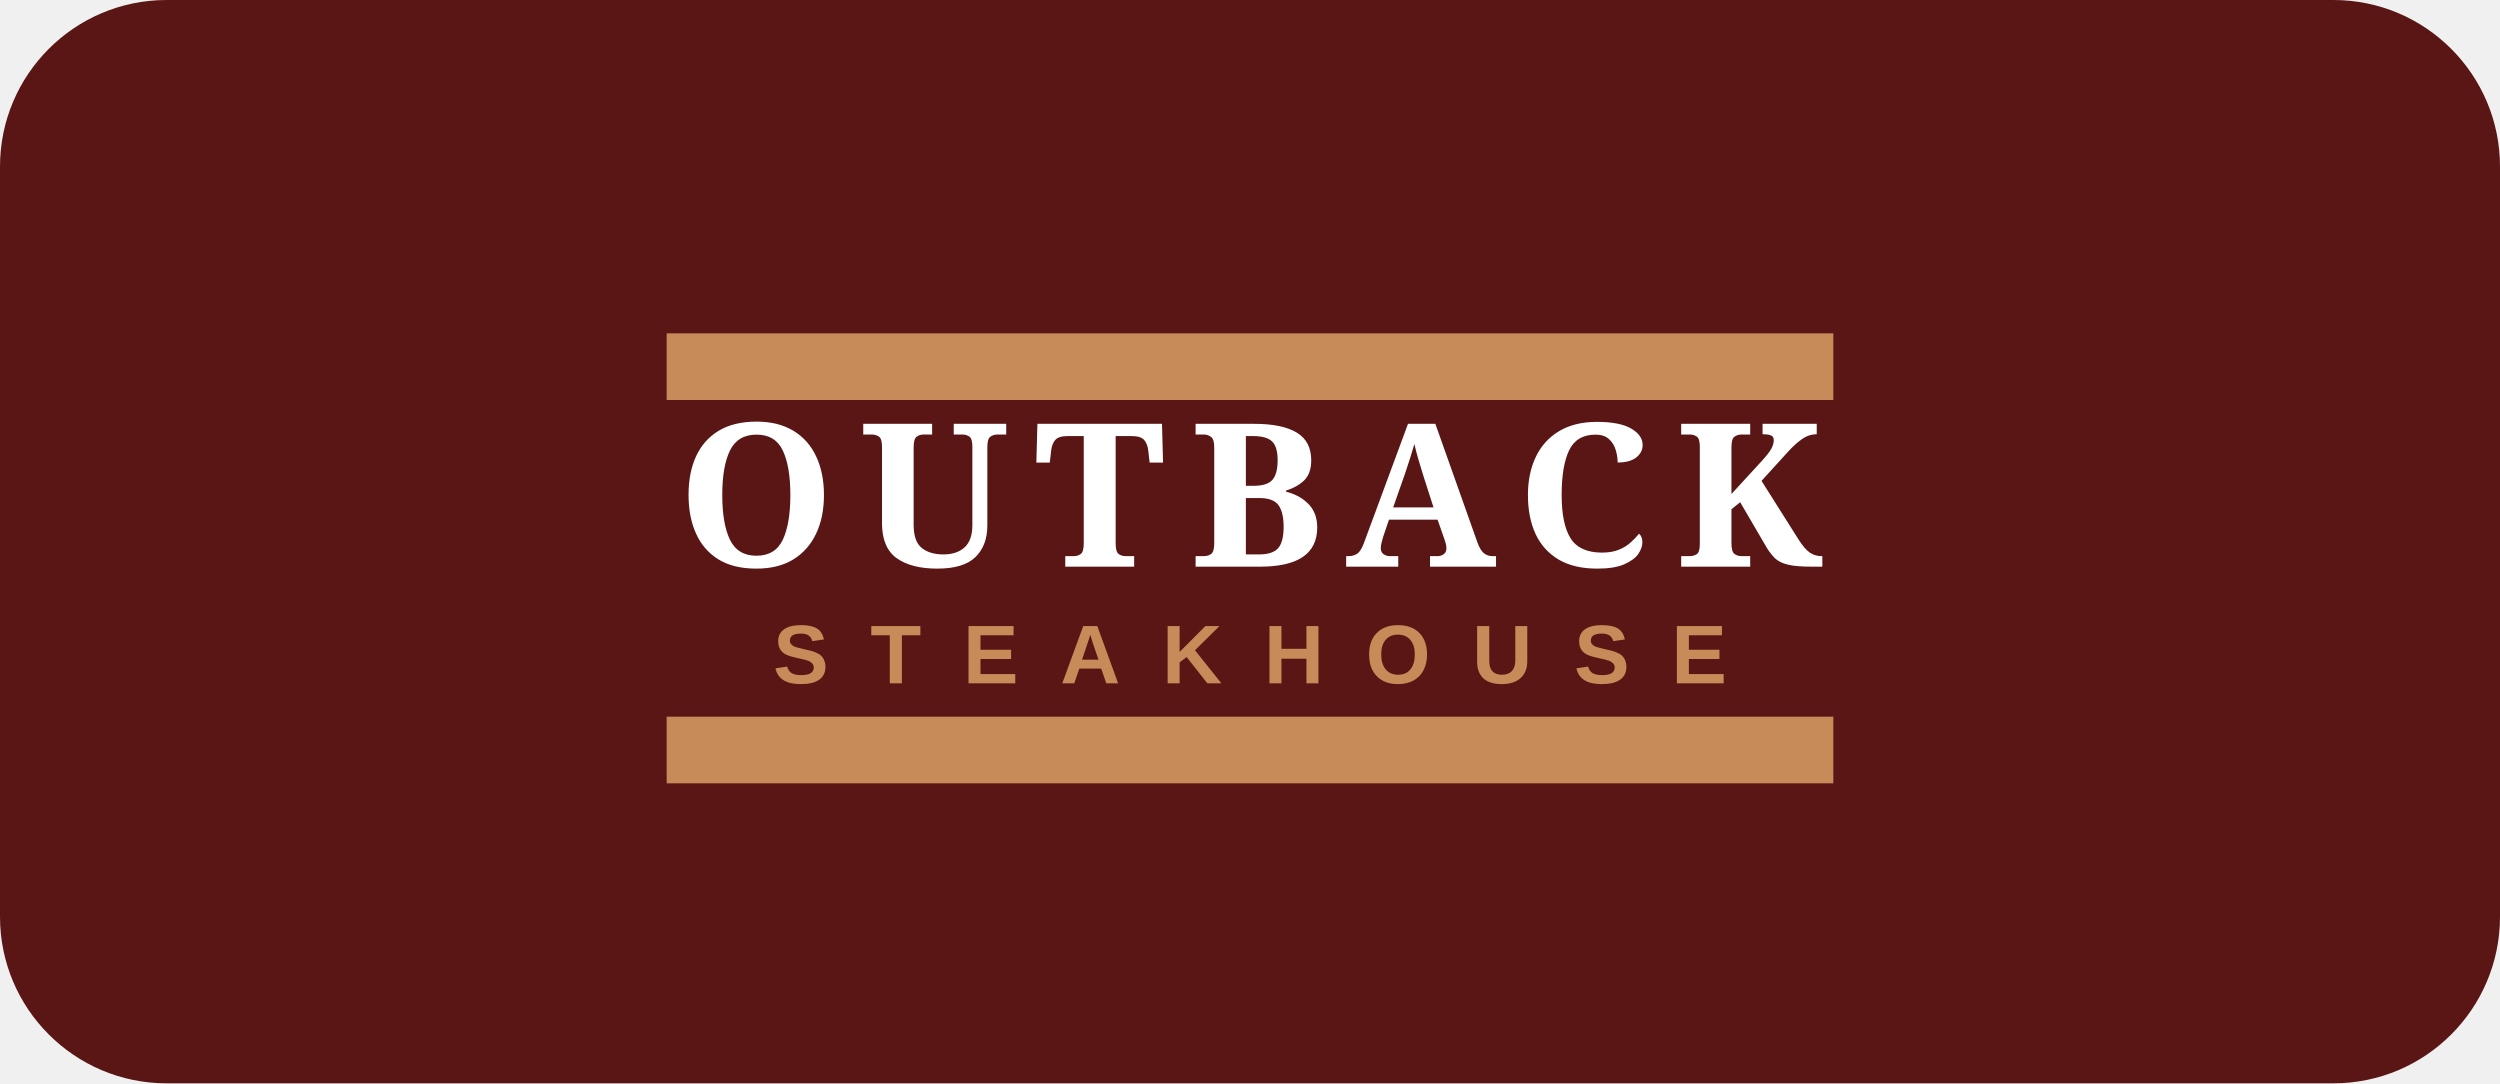
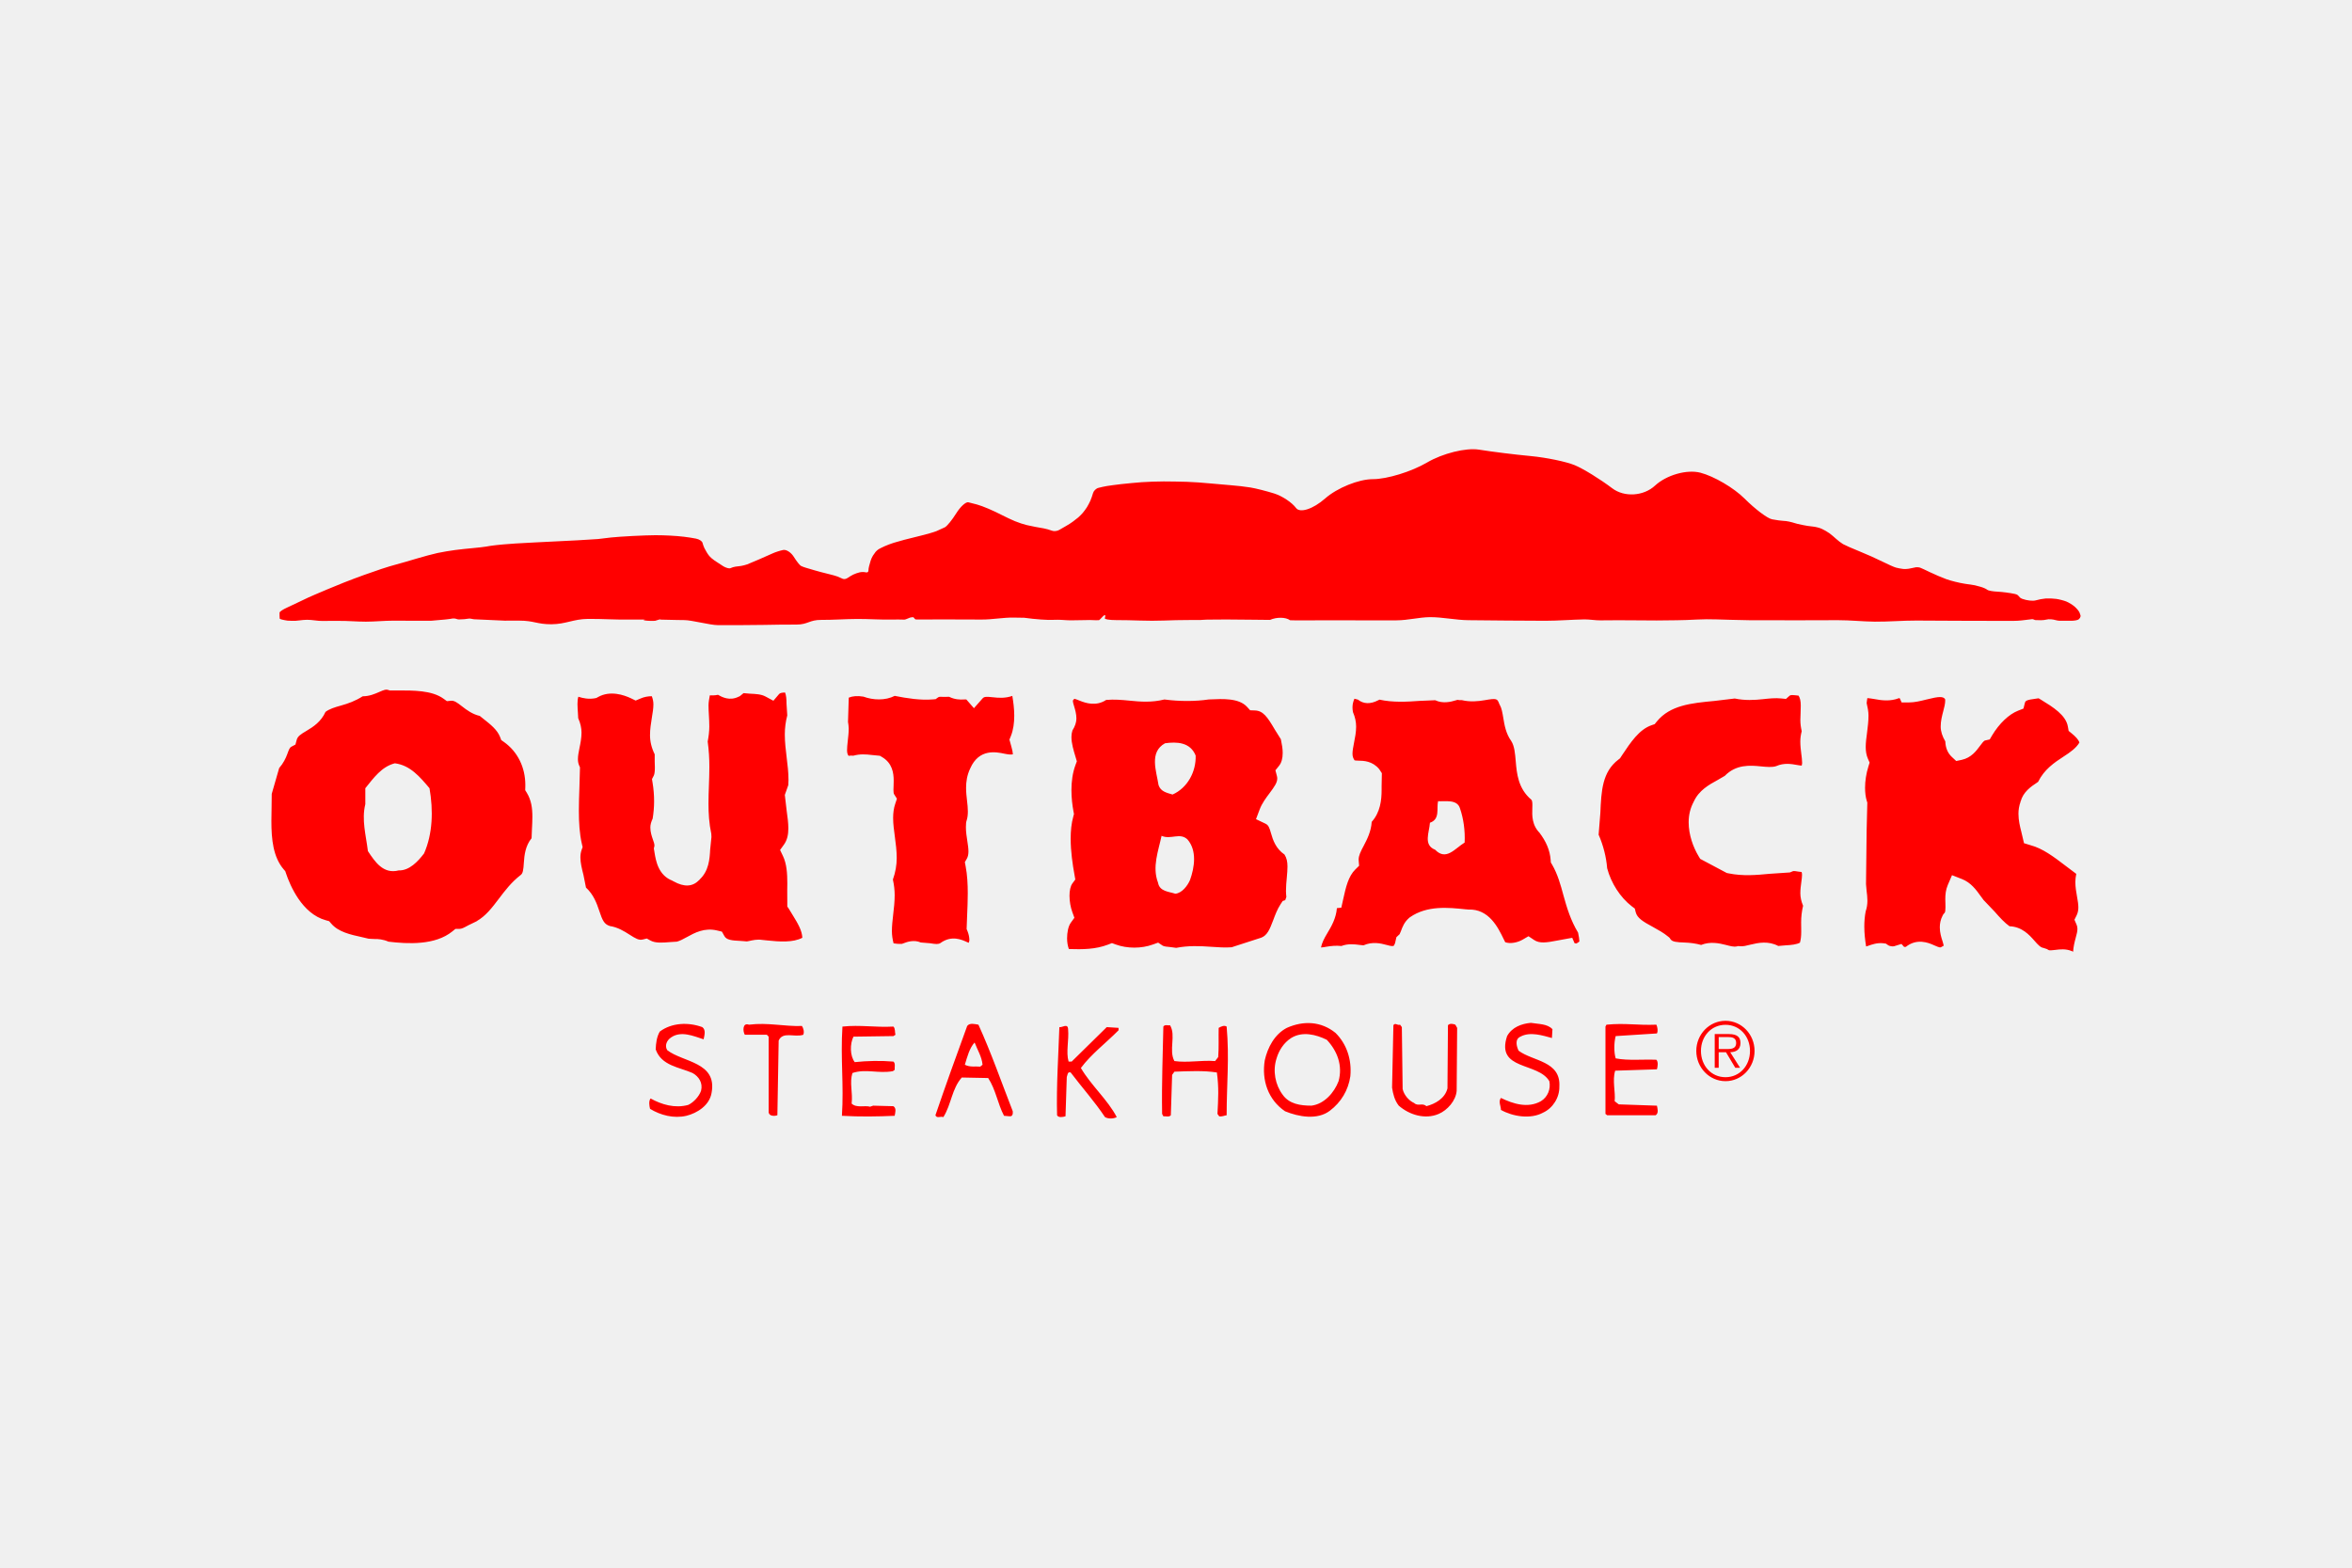
- <svg xmlns="http://www.w3.org/2000/svg" viewBox="0 0 300 130" width="100%" height="100%">
-   <rect width="300" height="130" rx="20" fill="#5A1515" />
-   <path fill="#C68B59" d="M80 40h140v8H80zm0 46h140v8H80z" />
-   <text x="150" y="68" text-anchor="middle" font-family="Georgia, serif" font-weight="900" font-size="24" fill="#FFFFFF" letter-spacing="3">OUTBACK</text>
-   <text x="150" y="82" text-anchor="middle" font-family="Arial, sans-serif" font-weight="700" font-size="10" fill="#C68B59" letter-spacing="5">STEAKHOUSE</text>
+ <svg xmlns="http://www.w3.org/2000/svg" height="800" width="1200" viewBox="-36.001 -22.2 312.007 133.198">
+   <path d="M50.303 86.146c1.461.81 3.232 1.341 4.996.853.681-.32 1.426-1.097 1.697-1.869.274-1.06-.305-1.904-1.122-2.362-1.73-.772-4.143-.951-4.893-3.138.033-.845.136-1.656.543-2.362 1.6-1.195 3.806-1.263 5.643-.589.509.381.27 1.123.168 1.615-1.325-.427-2.99-1.166-4.313-.248-.575.383-.883 1.096-.51 1.689 2.07 1.624 6.66 1.553 5.88 5.675-.274 1.654-1.906 2.675-3.335 3.033-1.696.388-3.427-.071-4.825-.923-.101-.423-.199-1.017.071-1.374m13.05-9.792c2.512-.316 4.655.251 7.03.173.174.25.345.778.174 1.165-1.157.387-2.722-.492-3.263.775l-.171 9.902c-.377.139-1.054.139-1.157-.354V77.942l-.239-.25h-2.923c-.271-.426-.337-1.654.549-1.338m12.401.251c2.375-.251 4.382.136 6.762 0 .271.276.168.735.271 1.087l-.271.175-5.3.075c-.479.948-.479 2.538.168 3.381 1.631-.178 3.467-.214 5.132-.072.304.248.135.742.168 1.094l-.239.175c-1.905.356-3.602-.351-5.369.248-.405 1.304.071 2.573-.103 4.053.646.629 1.771.209 2.448.417l.407-.139 2.687.072c.439.277.233.883.168 1.272-2.277.101-4.618.138-6.998 0 .272-4.159-.204-7.579.069-11.838m22.594 11.237C96.851 84 95.495 80.09 93.795 76.354c-.443-.072-1.161-.283-1.494.173-1.429 3.915-2.853 7.856-4.213 11.845.206.459.613.103 1.054.244 1.054-1.66 1.119-3.771 2.445-5.252l3.499.069c1.019 1.551 1.261 3.42 2.104 5.01l.748.065c.379.036.444-.315.41-.666m-4.317-5.92c-.68-.071-1.356.104-2.038-.252.308-1.021.612-2.217 1.293-2.953.373.98.951 1.863 1.054 2.953l-.309.252m10.5-5.246c.339.101 1.122-.566 1.157.275.133 1.477-.305 3.033.068 4.299h.407c1.663-1.621 3.059-2.992 4.654-4.574l1.564.101v.317c-1.7 1.724-3.602 3.136-4.996 5.004 1.326 2.285 3.567 4.227 4.757 6.518-.442.244-1.154.244-1.561 0-1.359-2.047-3.06-3.947-4.554-5.922-.442-.141-.404.361-.513.605l-.168 5.209c-.339.106-.951.213-1.119-.139-.102-3.986.168-7.719.304-11.693m13.794-.071c.208-.323.615-.108.883-.179.823 1.338-.199 3.309.581 4.755 1.799.25 3.534-.14 5.402 0l.412-.531c.1-1.444.029-2.461.061-3.873.309-.172.712-.386 1.057-.172.373 4.187 0 7.604 0 11.767-.306.032-.611.209-.988.139l-.231-.316c.104-2.008.203-3.453-.075-5.499-1.768-.278-3.699-.176-5.635-.106l-.304.424-.171 5.359c-.239.278-.646.104-.989.139l-.168-.315c-.069-4.341.1-7.934.165-11.592m22.838.84c-1.907-1.549-4.248-1.653-6.458-.668-1.63.847-2.547 2.608-2.926 4.299-.434 2.644.445 5.249 2.691 6.767 1.795.738 4.275 1.195 5.943-.071 1.49-1.129 2.445-2.714 2.719-4.582.202-2.186-.476-4.268-1.969-5.745m.403 6.411c-.578 1.518-1.902 3.035-3.599 3.241-1.46 0-2.925-.206-3.809-1.44-.984-1.307-1.357-3.175-.815-4.832.309-1.056.954-2.072 1.938-2.705 1.491-.92 3.297-.461 4.726.239 1.391 1.481 2.138 3.423 1.559 5.497m7.276-7.43c.236-.389.542.07.883-.072l.238.322.104 8.205c.164.774.813 1.552 1.525 1.865.512.488 1.117-.07 1.623.422 1.196-.315 2.458-1.022 2.799-2.356l.065-8.386c.239-.286.712-.178.981-.072l.238.423-.064 8.353c-.104 1.305-1.223 2.568-2.379 3.063-1.803.772-3.879.142-5.303-1.096-.545-.7-.753-1.513-.887-2.392l.177-8.279m14.265 9.648c1.602.779 3.568 1.413 5.308.429.909-.562 1.319-1.621 1.117-2.646-1.498-2.569-7.138-1.401-5.607-5.989.65-1.189 1.935-1.65 3.158-1.757.987.172 2.177.104 2.858.843l-.069 1.168c-1.192-.32-2.89-.888-4.179-.179-.784.351-.508 1.304-.242 1.863 1.871 1.415 5.609 1.34 5.406 4.76.033 1.438-.851 2.853-2.141 3.45-1.662.92-4.045.527-5.609-.352 0-.531-.373-1.095 0-1.59m14-9.72c2.52-.244 4.076.104 6.625 0 .138.354.24.807.07 1.163l-5.472.35c-.239.886-.239 2.183 0 2.958 1.694.32 3.5.111 5.401.182.271.316.17.882.07 1.269l-5.539.181c-.406 1.299.066 2.848-.07 4.049l.541.42 5.067.175c.066.351.274.987-.173 1.272h-6.42l-.234-.178v-11.59l.134-.251m11.916 3.479c0-2.199 1.735-3.994 3.873-3.994 2.136 0 3.856 1.795 3.856 3.994 0 2.219-1.722 4.016-3.856 4.016-2.136-.002-3.873-1.798-3.873-4.016m7.123 0c0-1.942-1.373-3.463-3.25-3.463-1.881 0-3.256 1.521-3.256 3.463 0 1.967 1.375 3.489 3.256 3.489 1.877 0 3.25-1.525 3.25-3.489zm-1.316 2.238h-.637l-1.232-2.063h-.967v2.063h-.528V77.6h1.886c1.14 0 1.531.443 1.531 1.185 0 .876-.598 1.206-1.359 1.224zm-2.03-2.49c.612 0 1.511.103 1.511-.808 0-.694-.554-.778-1.082-.778h-1.233v1.586h.804M33.671 45.24l.014-.438c.003-.081.003-.16.003-.236 0-2.355-1.022-4.433-2.83-5.718l-.362-.253-.158-.41c-.379-.967-1.244-1.648-2.247-2.439 0 0-.233-.188-.445-.356-.97-.228-1.717-.774-2.326-1.25-.714-.562-1.076-.801-1.486-.766l-.549.054-.448-.325c-1.545-1.121-4.005-1.101-6.172-1.095l-.951.005-.231-.077c-.285-.097-.53-.008-1.17.27-.566.251-1.307.573-2.206.578-.945.613-1.953.972-2.867 1.225-.834.228-1.535.449-2.059.842-.592 1.315-1.66 2.005-2.5 2.502-.842.492-1.195.75-1.323 1.211l-.166.623-.573.302c-.182.092-.299.373-.506.951-.197.556-.535 1.242-1.08 1.866-.11.381-.896 3.097-.987 3.424 0 .368-.021 1.828-.021 1.828C.011 48.144 0 48.733 0 49.325c0 2.441.231 4.795 1.648 6.439l.193.22.092.274c.532 1.588 2.114 5.375 5.292 6.242l.435.121.296.338c.942 1.098 2.542 1.45 4.088 1.787 0 0 .752.17.857.202l.726.039c.524-.014 1.199.039 1.902.351 2.579.313 6.207.49 8.476-1.361l.41-.331h.524c.318 0 .655-.188 1.185-.479l1.315-.636-.236.104c1.223-.682 2.073-1.805 2.972-2.992.814-1.075 1.657-2.188 2.89-3.145.305-.211.367-.688.427-1.646.065-.974.193-2.22 1.024-3.241l.046-1.141c.033-.602.06-1.17.06-1.707 0-1.167-.146-2.193-.726-3.156l-.225-.367m64.874-9.883c0-.938-.124-1.833-.254-2.625-.951.333-1.853.263-2.584.179-.963-.107-1.162-.082-1.398.19l-1.111 1.262s-.87-1-1.016-1.167c-.106.002-.338.008-.338.008-.461.035-1.205.014-1.934-.356-.325.005-.655.014-.655.014-.467-.028-.684-.033-.809.062l-.332.239-.41.034c-1.572.133-3.376-.142-5.017-.47-1.261.646-2.872.57-4.156.1-.794-.133-1.454-.071-1.939.136-.028 1.016-.099 3.195-.099 3.217.042.291.093.581.093.877 0 .552-.063 1.088-.12 1.597-.063.559-.099.97-.099 1.279 0 .397.082.595.202.748.22-.036.429-.042.624-.014.884-.25 1.671-.188 2.421-.1l1.111.108.279.166c1.358.794 1.549 2.103 1.549 3.132 0 .231-.008.449-.014.644-.012.174-.018.378-.018.563 0 .263.018.494.083.592l.378.598-.223.67c-.207.609-.281 1.24-.281 1.885 0 .802.114 1.625.228 2.48.12.896.248 1.846.248 2.83 0 .936-.16 1.896-.508 2.864.157.706.236 1.39.236 2.06 0 .876-.093 1.721-.193 2.551-.089.78-.174 1.515-.174 2.224 0 .548.082 1.09.222 1.63.359.061.707.083 1.098.072.06-.018.239-.088.239-.088.434-.168 1.355-.502 2.276-.1.481.036 1.212.1 1.212.1.806.131 1.122.153 1.404-.035 1.472-1.063 2.826-.438 3.55-.1 0 0 .104.038.196.071.02-.11.082-.211.082-.334 0-.414-.108-.851-.25-1.206l-.117-.281.068-1.804c.041-.968.083-1.955.083-2.931 0-1.24-.065-2.459-.285-3.604l-.1-.539.271-.47c.147-.268.205-.584.205-.948 0-.417-.074-.896-.153-1.409-.089-.58-.184-1.182-.184-1.802 0-.181.01-.37.023-.554l.022-.152.04-.143c.134-.411.174-.814.174-1.234 0-.449-.048-.923-.108-1.429-.063-.545-.128-1.117-.128-1.712 0-.823.125-1.685.549-2.578 1.165-2.661 3.445-2.185 4.539-1.954.655.136.924.127 1.125.079-.018-.302-.097-.635-.203-1.014l-.259-.934.185-.456c.337-.838.454-1.783.454-2.718zm-29.92 25.59l-.185-.265-.01-2.193c.005-.295.011-.595.011-.896 0-1.297-.08-2.588-.584-3.631l-.378-.789.511-.705c.445-.618.587-1.35.587-2.166 0-.713-.104-1.493-.221-2.321l-.246-2.113s.363-1.021.461-1.304c.014-.217.026-.439.026-.665 0-1.009-.119-2.011-.242-2.991-.12-1-.246-2.021-.246-3.061 0-.832.1-1.674.325-2.53-.038-.501-.097-1.504-.097-1.509 0-.717-.057-1.179-.193-1.525-.324.003-.652.039-.785.191l-.766.899-1.042-.56c-.581-.314-1.283-.339-2.084-.379 0 0-.416-.031-.831-.071-.174.147-.487.399-.487.399l-.154.071c-1.212.604-2.226.051-2.752-.248-.416.093-.798.085-1.082.071-.075.441-.171.88-.171 1.321 0 .427.02.863.049 1.322.025.468.054.967.054 1.481 0 .635-.083 1.314-.214 2.01.16 1.154.222 2.276.222 3.352 0 .848-.032 1.676-.06 2.494-.032.8-.057 1.589-.057 2.374 0 1.328.079 2.646.373 4.021l.02.425-.168 1.633c-.068 1.295-.172 2.895-1.443 4.043.029-.033.063-.039.092-.072l-.182.187c.036-.042.054-.077.09-.114-.839.924-1.981 1.004-3.41.207l-.226-.121.139.056c-1.942-.692-2.266-2.681-2.442-3.748l-.092-.562.075-.301c0-.031.005-.062.005-.101 0-.194-.1-.483-.208-.784-.142-.411-.335-.967-.335-1.599 0-.372.12-.767.307-1.171.12-.754.19-1.519.19-2.287 0-.823-.065-1.649-.202-2.469l-.078-.49.228-.435c.125-.236.154-.663.154-1.116 0-.253-.008-.521-.021-.766v-.965c-.421-.848-.623-1.711-.623-2.542 0-.801.128-1.568.236-2.26.12-.712.214-1.307.214-1.831 0-.394-.086-.744-.211-1.076-.527 0-1.024.096-1.523.315l-.62.263-.6-.291c-.948-.453-2.785-1.084-4.387-.177l-.223.123-.253.051c-.763.128-1.501-.005-2.141-.214-.081.266-.114.595-.114.959 0 .405.034.837.06 1.214 0 0 .025.41.036.677.293.646.439 1.295.439 1.904 0 .72-.135 1.401-.263 2.01-.122.604-.212 1.079-.212 1.507 0 .299.044.569.155.837l.117.261-.077 2.73c-.035 1.005-.071 2.02-.071 3.021 0 1.552.087 3.063.402 4.418l.096.408-.142.4c-.108.313-.152.641-.152.979 0 .713.195 1.479.405 2.324 0 0 .206 1.016.336 1.674.992.906 1.426 2.076 1.75 3.053.437 1.318.658 1.803 1.418 2.047 1.037.158 1.885.679 2.567 1.117.88.566 1.288.789 1.784.673l.549-.134.498.275c.66.358 1.611.283 2.616.197 0 0 .607-.042.885-.057.394-.103.826-.334 1.293-.592 1.048-.578 2.346-1.293 4.04-.888l.632.153.318.57c.28.524.917.607 2.201.664 0 0 .502.041.795.063.123-.021.27-.051.27-.051.502-.11 1.133-.25 1.719-.151l.679.069c1.645.175 3.445.306 4.686-.352-.046-.962-.584-1.877-1.216-2.904zm29.806-28.245l.19-.071c-.081.042-.157.044-.236.076zm74.908 31.436c-.971-1.607-1.481-3.28-1.927-4.898-.396-1.469-.781-2.848-1.51-4.114l-.174-.289-.026-.34c-.093-1.263-.595-2.464-1.526-3.67l.161.17c-1.147-1.063-1.099-2.438-1.067-3.354.021-.596.021-.965-.127-1.137-1.75-1.472-1.934-3.47-2.072-5.095-.086-1.042-.172-2.028-.59-2.683-.723-1.011-.905-2.123-1.066-3.105-.111-.652-.211-1.27-.462-1.703l-.05-.087-.039-.103c-.25-.617-.289-.714-1.901-.432-.884.155-1.963.258-3.053-.008-.179.014-.354.014-.567-.035-.037.008-.27.077-.27.077-.581.177-1.668.461-2.684-.028-.473.022-2.058.087-2.058.087-1.69.124-3.584.228-5.335-.164-.069.036-.158.077-.158.077-1.07.56-1.975.498-2.708-.081-.231-.061-.399-.102-.459-.12-.149.342-.256.722-.256 1.14 0 .215.021.438.069.657.277.644.414 1.283.414 1.904 0 .755-.146 1.475-.274 2.116-.128.646-.209 1.115-.209 1.489 0 .361.103.623.28.875.134.024.301.032.494.038.695.011 1.863.035 2.771 1.125l.351.541-.033 1.717v.489c0 1.355-.17 2.98-1.313 4.248-.078 1.264-.601 2.297-1.046 3.143-.423.791-.688 1.328-.688 1.864 0 .048.006.084.006.132l.056.687-.495.483c-.936.912-1.268 2.381-1.611 3.935l-.256 1.146s-.299.028-.584.057c-.111 1.354-.724 2.422-1.291 3.361-.399.658-.697 1.248-.82 1.859.203-.006.51-.057.746-.102.566-.097 1.248-.172 1.965-.094.846-.328 1.729-.238 2.416-.14 0 0 .287.026.51.053 1.186-.524 2.297-.264 3.061-.053.672.188.838.175.971.101.099-.199.185-.367.189-.479l.146-.65.426-.396.182-.429c.184-.498.43-1.179 1.081-1.734l.054-.044.058-.045c2.264-1.579 5.077-1.292 7.346-1.054 0 0 .289.021.411.035 2.714-.107 3.936 2.396 4.666 3.909 0 0 .105.209.211.423.637.239 1.602.066 2.294-.33l.792-.462.76.507c.717.473 1.621.342 3.021.071l2.02-.37s.178.406.315.719c.006 0 .162.023.239.037.181-.094.322-.188.4-.273-.012-.313-.072-.648-.15-1.032-.007 0-.016-.065-.027-.139zm66.366-3.343c0-.405-.072-.867-.176-1.429-.104-.596-.223-1.251-.223-1.958 0-.339.051-.699.123-1.064-.105-.074-1.439-1.086-1.439-1.086-1.547-1.18-3.012-2.289-4.627-2.717l-.867-.265-.367-1.558c-.178-.691-.369-1.498-.369-2.353 0-.522.086-1.067.286-1.612-.012.045-.039.076-.048.123l.064-.224c-.015.036-.006.063-.018.101.336-1.279 1.376-1.991 2.157-2.504 0 0 .081-.062.167-.117.801-1.633 2.148-2.559 3.381-3.355.912-.587 1.668-1.133 2.096-1.858-.119-.382-.527-.809-.994-1.188l-.435-.356-.095-.545c-.25-1.56-2.02-2.641-3.572-3.592 0 0-.164-.103-.314-.19-.142.017-.312.044-.312.044-1.302.166-1.438.279-1.513.578l-.188.744-.712.278c-1.209.473-2.496 1.694-3.441 3.268l-.322.548-.622.139c-.167.035-.429.396-.668.715-.489.663-1.159 1.568-2.401 1.847l-.751.16-.562-.521c-.573-.524-.859-1.233-.887-2.081-.397-.666-.613-1.334-.613-1.97 0-.744.182-1.438.338-2.029.139-.527.262-1.008.262-1.436 0-.065-.018-.125-.021-.185-.269-.343-.74-.375-2.444.057-.775.194-1.573.396-2.36.396h-.956s-.134-.299-.25-.552c-.017-.008-.062-.018-.095-.021-1.204.47-2.341.296-3.281.12-.326-.063-.621-.093-.92-.125-.023.166-.053.325-.053.325s-.021.185-.042.335c.131.562.245 1.122.245 1.66 0 .787-.102 1.552-.192 2.27-.089.674-.175 1.307-.175 1.892 0 .562.081 1.083.292 1.567l.224.506-.164.532c-.293.932-.439 1.915-.439 2.813 0 .645.072 1.24.229 1.75l.069.211-.09 3.688-.083 7.128.078.896c.05.4.107.841.107 1.311 0 .456-.063.932-.229 1.412-.129.665-.182 1.338-.182 2.008 0 .917.102 1.799.239 2.649.122-.039.25-.078.25-.078.537-.19 1.201-.429 2.002-.349l.378.052.313.222c.15.104.593.182.768.123l.979-.304s.178.196.354.396c.069 0 .119 0 .222-.006 1.463-1.165 2.979-.57 3.746-.217.793.357.851.322 1.013.208 0 0 .237-.136.27-.151-.03-.164-.104-.4-.155-.584-.164-.496-.364-1.136-.364-1.85 0-.498.095-1.031.381-1.576l.101-.176.143-.15c.103-.104.125-.419.125-.759 0-.161 0-.325-.006-.483-.008-.193-.015-.39-.015-.595 0-.601.056-1.239.328-1.874l.562-1.307 1.324.517c1.189.466 1.896 1.448 2.469 2.247l.402.545-.184-.195 1.666 1.746c.645.746 1.307 1.461 1.951 1.916 1.641.062 2.625 1.144 3.285 1.898.519.593.834.93 1.246.986l.435.147.243.14c.117.056.597 0 .847-.03.628-.081 1.401-.173 2.181.147l.094.035s.098.053.105.063c.044-.679.189-1.284.334-1.808.145-.522.238-.896.238-1.233 0-.203-.038-.384-.122-.581l-.272-.626.301-.611c.151-.328.217-.651.217-1.025zm-107.083-9.789c-.239-.846-.354-1.137-.787-1.34l-1.22-.58.475-1.264c.314-.843.852-1.554 1.318-2.174.684-.911 1.025-1.421 1.025-1.964 0-.114-.015-.233-.054-.359l-.188-.726.471-.581c.331-.404.495-.98.495-1.739 0-.507-.099-1.125-.245-1.8-.26-.421-.781-1.247-.781-1.247-1.027-1.76-1.587-2.537-2.672-2.57l-.62-.023-.417-.458c-1.07-1.167-3.197-1.065-4.904-.985l-.133.002c-1.863.277-3.904.271-5.921.008-1.69.421-3.193.299-4.646.152-1.027-.1-2.01-.185-3.083-.092-1.341.885-2.713.416-3.499.103-.25-.103-.625-.253-.711-.258 0 0-.103.102-.139.142-.038.035-.063.071-.063.16 0 .111.044.313.176.734.12.402.291.965.291 1.592 0 .5-.189 1.045-.529 1.581-.086.275-.129.557-.129.864 0 .832.276 1.757.55 2.665l.168.562-.174.466c-.404 1.08-.545 2.255-.545 3.363 0 1.04.124 2.021.274 2.829l.063.33-.087.331c-.257.906-.351 1.916-.351 2.943 0 1.701.259 3.438.506 4.793l.108.627-.378.509c-.271.369-.391.979-.391 1.647 0 .734.143 1.541.379 2.178l.27.742-.464.64c-.351.473-.506 1.302-.506 2.097 0 .545.096 1.018.236 1.412 1.853.059 3.53.045 5.201-.59l.513-.2.513.188c1.517.552 3.396.552 4.914 0l.702-.25.621.412c.156.104.663.149 1.002.178 0 0 .452.063.774.105 1.595-.316 3.136-.25 4.615-.143.965.07 1.881.128 2.738.064.346-.111 3.945-1.279 3.945-1.279.773-.307 1.102-1.073 1.568-2.309.262-.705.535-1.438.973-2.115l.287-.437s.191-.06.336-.11c.029-.09.119-.326.15-.424-.022-.264-.051-.521-.051-.777 0-.629.059-1.237.111-1.797.05-.562.089-1.039.089-1.467 0-.635-.11-1.142-.394-1.586-1.161-.791-1.542-1.95-1.775-2.775zm70.203 7.911c0-.517.067-1.006.123-1.432.065-.461.1-.781.1-1.003 0-.179-.022-.295-.056-.388-.184-.021-.4-.047-.4-.047-.24-.039-.607-.101-.72-.069l.017-.009-.447.185-2.686.181c-1.738.164-3.533.334-5.472-.063l-.218-.044-3.524-1.874-.209-.345c-.717-1.19-1.323-2.842-1.323-4.51 0-.939.203-1.875.676-2.735-.012.021-.033.04-.039.069l.066-.147c-.018.022-.021.05-.027.078.674-1.505 2.047-2.262 3.158-2.867 0 0 .906-.528.963-.561 1.492-1.537 3.357-1.397 4.742-1.258.801.079 1.563.15 2.074-.032 1.051-.463 2.04-.282 2.766-.15.314.057.479.077.62.082.007-.114.054-.214.054-.336 0-.386-.059-.813-.117-1.272-.063-.5-.125-1.045-.125-1.6 0-.44.066-.894.185-1.355-.11-.486-.179-.979-.179-1.478 0-.338.018-.677.033-1.013.018-.335.021-.635.021-.908 0-.606-.094-1.014-.292-1.321-.036-.005-.136-.015-.136-.015-.611-.074-.915-.096-1.051.023l-.481.427-.642-.063c-.766-.079-1.559.005-2.393.095-1.134.125-2.419.199-3.759-.086-.351.043-2.713.325-2.713.325-3.022.284-5.878.558-7.642 2.744l-.27.333-.408.14c-1.646.56-2.791 2.285-3.904 3.957l-.289.442-.193.15c-2.177 1.652-2.285 4.172-2.413 7.092 0 0-.178 2.261-.229 2.886.613 1.401 1.011 2.944 1.133 4.457.525 1.981 1.742 3.866 3.262 5.041l.405.306.122.489c.195.769.984 1.251 2.264 1.94.703.39 1.43.78 2.068 1.316l.16.135.117.178c.239.354.789.412 1.907.449.685.025 1.423.114 2.16.317 1.209-.483 2.388-.228 3.283 0 .551.146 1.063.278 1.418.2l.233-.051.229.024c.383.042.887-.08 1.423-.22 1.004-.247 2.33-.51 3.647.184.435-.033.957-.082.957-.082.781-.039 1.468-.117 1.918-.355.121-.418.17-.901.17-1.446 0-.194 0-.396-.004-.595-.006-.215-.008-.439-.008-.662 0-.7.08-1.445.258-2.193-.232-.556-.363-1.119-.363-1.66zM12.461 44.981c1.105-1.369 2.17-2.871 3.92-3.309 2.042.262 3.323 1.806 4.596 3.309.512 2.954.427 6.046-.723 8.652-.809 1.063-1.958 2.298-3.365 2.252-2.045.529-3.149-1.146-4.086-2.563-.255-2.115-.857-4.145-.342-6.225zm105.627 6.313c1.214.557 2.426-.482 3.438.483 1.279 1.474.939 3.709.334 5.386-.334.771-1.073 1.74-1.951 1.815-.809-.278-2.091-.278-2.29-1.465-.808-2.093.062-4.262.469-6.219zm.456-12.278c1.569-.223 3.354-.15 4.065 1.629.072 2.138-1.072 4.29-3.063 5.172-.712-.22-1.572-.367-1.86-1.255-.277-1.844-1.277-4.361.858-5.546zm36.224 7.682c.842.081 2.529-.318 2.907.956.464 1.349.692 2.944.617 4.535-1.301.792-2.452 2.469-3.914.953-1.61-.638-.765-2.308-.69-3.581 1.384-.474.848-1.907 1.08-2.863M1.084 21.684c0-.125.453-.43 1.008-.677.556-.249 1.412-.655 1.911-.904.492-.25 1.289-.609 1.756-.805.47-.19 1.219-.51 1.657-.704.445-.193 1.438-.598 2.212-.905.771-.305 1.974-.758 2.665-1.005.689-.245 1.732-.609 2.309-.801.581-.196 1.483-.467 2.01-.606.524-.139 1.7-.475 2.613-.754.912-.272 2.178-.615 2.816-.753.634-.135 1.696-.314 2.359-.399.665-.086 1.727-.197 2.358-.253.635-.054 1.41-.146 1.711-.197.302-.057.755-.128 1.005-.153.248-.026 1.364-.206 5.509-.402 4.146-.19 7.897-.396 8.342-.448.44-.06 1.207-.153 1.707-.204.496-.054 1.809-.149 2.915-.203 1.103-.058 2.458-.102 3.01-.102.556 0 1.437.022 1.961.054.524.022 1.341.093 1.811.15.47.049 1.19.171 1.605.25.416.081.799.334.854.551.057.225.171.538.254.706.082.161.216.416.302.546.079.145.239.367.351.506.107.141.427.413.702.605.277.193.798.531 1.154.753.364.219.791.333.954.25.171-.085.464-.172.655-.199.193-.033.535-.074.758-.096.221-.035.581-.129.805-.208.217-.079.917-.378 1.556-.654.637-.271 1.448-.635 1.807-.799.359-.168.994-.369 1.407-.454.416-.086 1.047.324 1.405.902.363.584.79 1.125.958 1.213.164.077.458.193.655.245.19.06.731.215 1.201.353.47.133 1.238.343 1.711.452.47.108 1.033.268 1.255.348.22.084.535.222.704.307.165.081.461.035.652-.106.193-.136.532-.34.753-.449.22-.108.607-.245.855-.299.247-.057.611-.057.802 0 .195.054.353-.038.353-.203 0-.167.046-.46.1-.648.057-.2.145-.516.202-.708.054-.192.192-.485.299-.656.111-.164.269-.389.353-.5.086-.108.266-.267.402-.353.141-.085.502-.261.804-.399.304-.139.848-.344 1.207-.455.361-.111.994-.288 1.407-.399.413-.114 1.413-.362 2.209-.552.806-.197 1.73-.467 2.064-.603.329-.141.828-.366 1.104-.505.277-.139.958-.973 1.507-1.858.552-.885 1.275-1.54 1.608-1.453.331.077.851.211 1.155.296.306.083.983.328 1.507.556.524.218 1.337.606 1.81.854.47.245 1.238.606 1.706.799.473.197 1.154.418 1.512.505.359.084.899.196 1.201.253.302.057.802.146 1.108.197.305.056.777.188 1.055.297.274.117.73.07 1.002-.096.279-.168.706-.413.954-.552.247-.135.635-.385.855-.551.221-.167.535-.413.706-.549.164-.145.438-.416.601-.606.168-.196.416-.535.555-.755.136-.225.339-.606.45-.856.111-.248.267-.698.353-1.005.082-.301.397-.618.706-.7.302-.082.819-.196 1.15-.25.333-.057 1.193-.168 1.907-.254.726-.079 1.942-.196 2.716-.253.774-.054 2.083-.1 2.915-.1.829 0 2.208.026 3.063.051.858.032 2.213.12 3.014.206.808.079 2.068.193 2.815.247.742.054 1.923.19 2.611.302.694.114 2.118.473 3.164.801 1.051.335 2.342 1.198 2.866 1.91.524.72 2.263.153 3.867-1.255 1.603-1.41 4.454-2.563 6.333-2.563 1.874 0 5.109-.99 7.186-2.209 2.07-1.217 5.164-1.983 6.883-1.708 1.711.276 4.811.663 6.879.854 2.076.196 4.695.74 5.826 1.207 1.139.47 3.373 1.85 4.978 3.066 1.604 1.215 4.159 1.054 5.678-.356 1.521-1.41 4.231-2.178 6.03-1.708 1.799.473 4.418 2.007 5.83 3.417 1.408 1.408 3.056 2.655 3.67 2.764.605.114 1.259.203 1.457.203.191 0 .55.045.8.102.251.054.59.143.751.2.167.054.322.099.352.099.03 0 .345.065.705.152.355.084.951.171 1.308.201.354.029.899.163 1.207.302.306.135.753.399 1.006.579.245.182.655.518.903.754.248.231.664.546.927.704.267.15 1.235.577 2.165.951.926.373 2.291.981 3.033 1.355.75.373 1.563.74 1.813.805.25.071.678.146.953.18.277.026.721-.006.979-.077.266-.065.604-.136.754-.154.149-.008.379.011.5.051.129.041.719.313 1.308.601.601.291 1.582.712 2.187.934.607.217 1.695.492 2.412.601.719.111 1.33.206 1.359.206.025 0 .363.087.754.199.385.105.792.293.906.402.111.108.72.221 1.351.25.636.029 1.681.163 2.313.305.634.133.4.427.994.652.599.22 1.386.307 1.764.199.367-.107.968-.224 1.326-.25.363-.025.98-.005 1.385.052.402.054 1.009.211 1.359.347.34.142.851.456 1.129.704.275.248.551.586.617.755.062.161.131.343.142.403.021.057-.015.2-.075.306l-.08.099-.089.097c-.114.103-.554.19-.974.193h-.387c-.384.005-.772.005-1.154 0-.381 0-.77-.185-1.137-.193l-.367-.008c-.393.085-.848.142-1.006.128l-.166-.008c-.164-.005-.34-.008-.51-.005-.17 0-.33-.146-.468-.129l-.128.015c-1.037.114-1.471.213-2.466.215l-1.806-.002c-1.804 0-3.627-.011-5.453-.014-1.828-.008-3.668-.017-5.508-.028-1.838-.005-3.677.162-5.509.147-1.59-.014-3.239-.199-4.907-.196-1.668 0-3.363.008-5.043.014-1.688.006-3.363.006-4.998-.005l-1.642-.003c-1.707-.032-3.703-.079-4.429-.111-.731-.032-1.922-.022-2.645.022-.729.046-1.919.083-2.642.092-.729.011-1.913.02-2.644.028-.729.007-1.943 0-2.705-.017l-.686-.006c-.673-.005-1.346-.008-2.023-.005-.679 0-1.356.011-2.047.014-.688.006-1.39-.128-2.106-.128-1.755.032-3.478.182-5.19.182-1.71 0-3.41-.014-5.104-.028-1.693-.012-3.385-.035-5.086-.048-1.695-.011-3.41-.407-5.127-.405-1.467.022-2.938.418-4.42.424-1.477.008-2.953.008-4.435.002-1.478-.002-2.946-.008-4.415-.008-1.466-.005-2.928.006-4.382.014l-.905-.02c-.576-.421-1.771-.441-2.658-.046l-2.41-.025c-.995-.011-1.982-.021-2.959-.026h-.973c-1.046 0-1.961.008-2.039.015-.068.003-.252.011-.399.02-.152.011-.333.02-.408.025-.072.003-.849.003-1.722.008-.87 0-2.297.029-3.174.069-.87.036-2.298.036-3.171 0-.872-.035-2.298-.06-3.175-.06-.868 0-1.538-.108-1.486-.246.054-.133.077-.313.049-.395-.022-.081-.199.022-.385.23-.185.21-.375.395-.427.418-.054.025-.617.011-1.247-.018l-.603.013c-.606.014-1.225.017-1.836.028-.612.008-1.221-.077-1.81-.074l-.586.011c-.607.051-2.338-.065-3.852-.277l-1.401-.022c-1.404-.022-2.835.271-4.256.259a758.209 758.209 0 00-4.271-.014h-1.423c-1.56.006-2.85.014-2.869.009a.3.3 0 01-.071-.009c-.017 0-.052-.002-.068-.002-.021 0-.049-.006-.072-.006-.017-.002-.139-.13-.267-.285l-.245.008c-.236.005-.726.312-.969.309-.248 0-.495-.01-.75-.015a17.919 17.919 0 00-.766.005c-1.54.041-3.121-.082-4.712-.077-1.59.006-3.188.131-4.771.123-1.575-.011-1.785.621-3.288.621-1.51 0-2.961.014-4.33.045-1.023.012-2.045.021-3.064.029-1.021.006-2.041.006-3.069 0-1.024-.008-3.399-.657-4.423-.668l-1.029-.015c-1.133-.028-2.072-.044-2.086-.047-.014-.007-.035-.01-.051-.015-.011-.003-.034-.009-.046-.009-.014-.002-.039-.008-.053-.008-.013-.002-.291.085-.619.19l-.291.006c-1.236.018-1.538-.171-.894-.174h-1.983c-1.934.046-3.85-.107-5.759-.085-1.92.022-2.904.698-4.832.709-1.921.003-2.295-.481-4.247-.481l-1.956.003c-2.192-.092-4.023-.177-4.069-.185-.043-.012-.117-.023-.163-.029-.039-.008-.114-.019-.158-.03-.046-.008-.114-.018-.16-.026-.043-.008-.098-.014-.12-.008-.021.005-.077.008-.123.014-.043.003-.097.013-.12.013-.021.008-.182.025-.364.05l-.191.013c-.188.014-.387.022-.592.028-.207.002-.413-.125-.612-.131h-.202c-.2.065-1.504.205-2.901.307h-1.247c-1.247 0-2.483-.008-3.708-.014-1.223-.003-2.442.131-3.66.133-1.219 0-2.438-.122-3.659-.105-.649-.011-1.341.002-2.045.011-.702.015-1.418-.159-2.106-.156-.692 0-1.361.176-1.973.139l-.613-.025c-.566-.081-1.033-.2-1.042-.271-.012-.077-.021-.228-.021-.348v-.442" fill="red" />
</svg>
